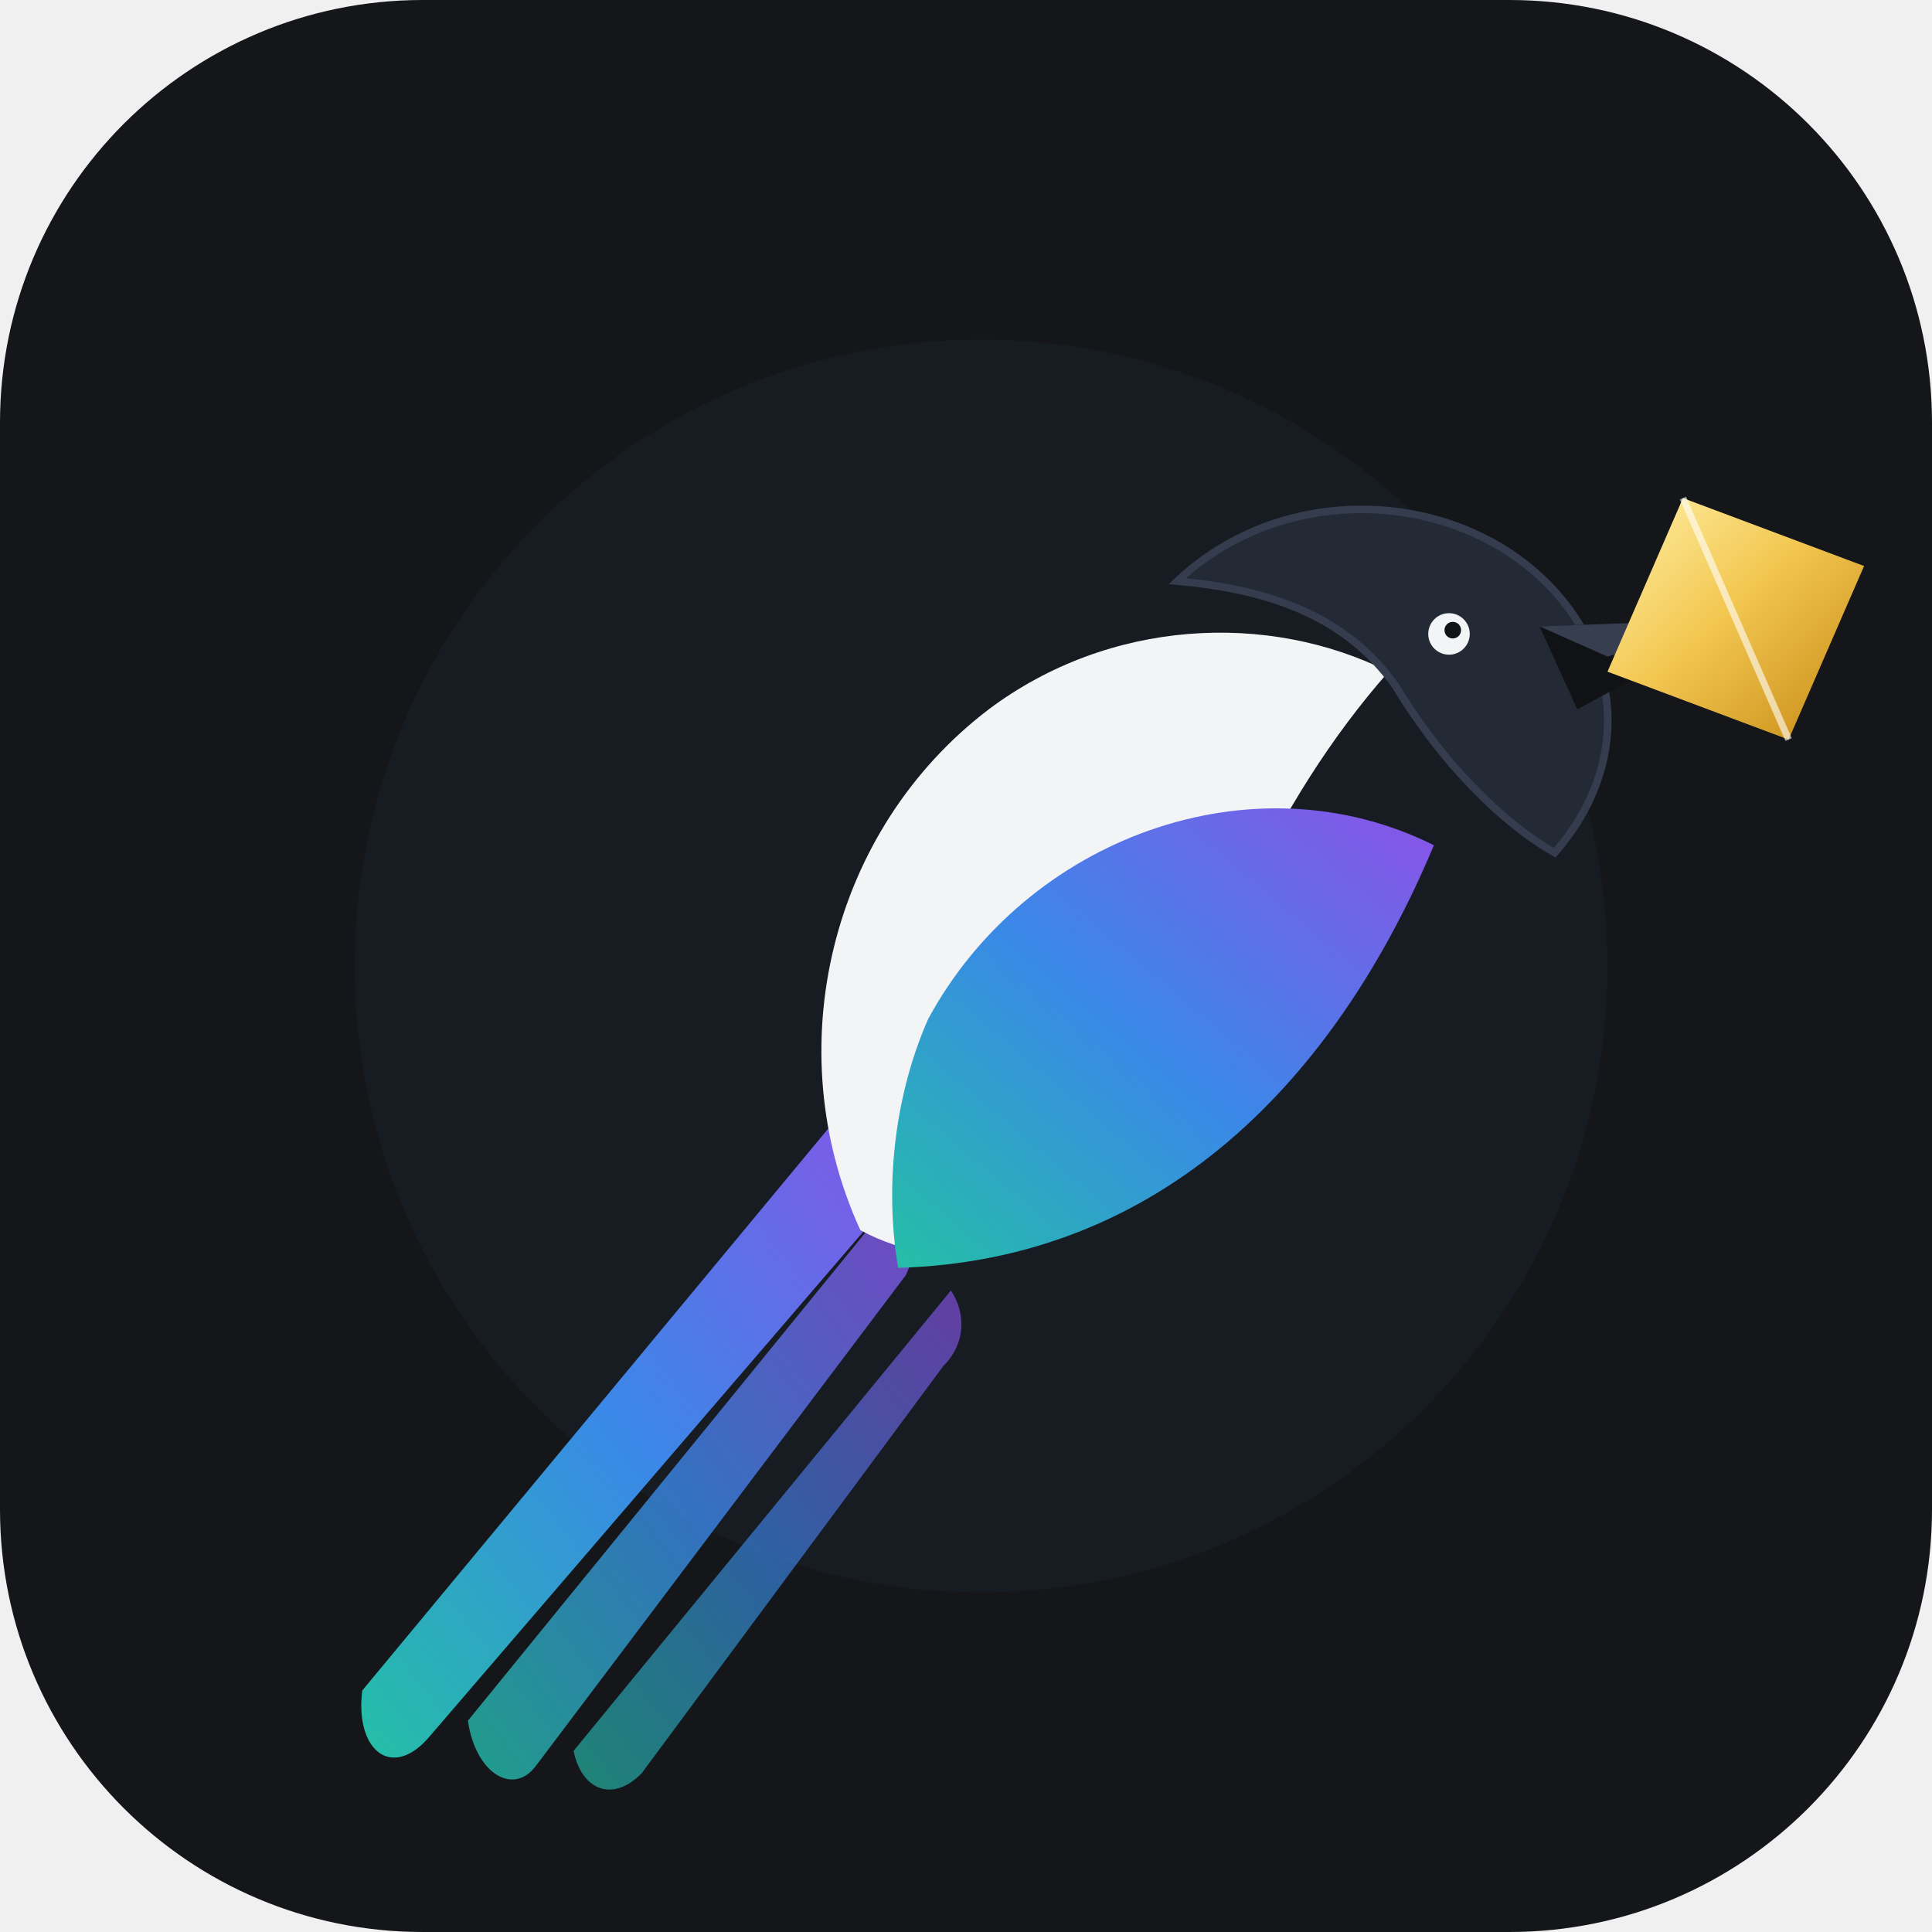
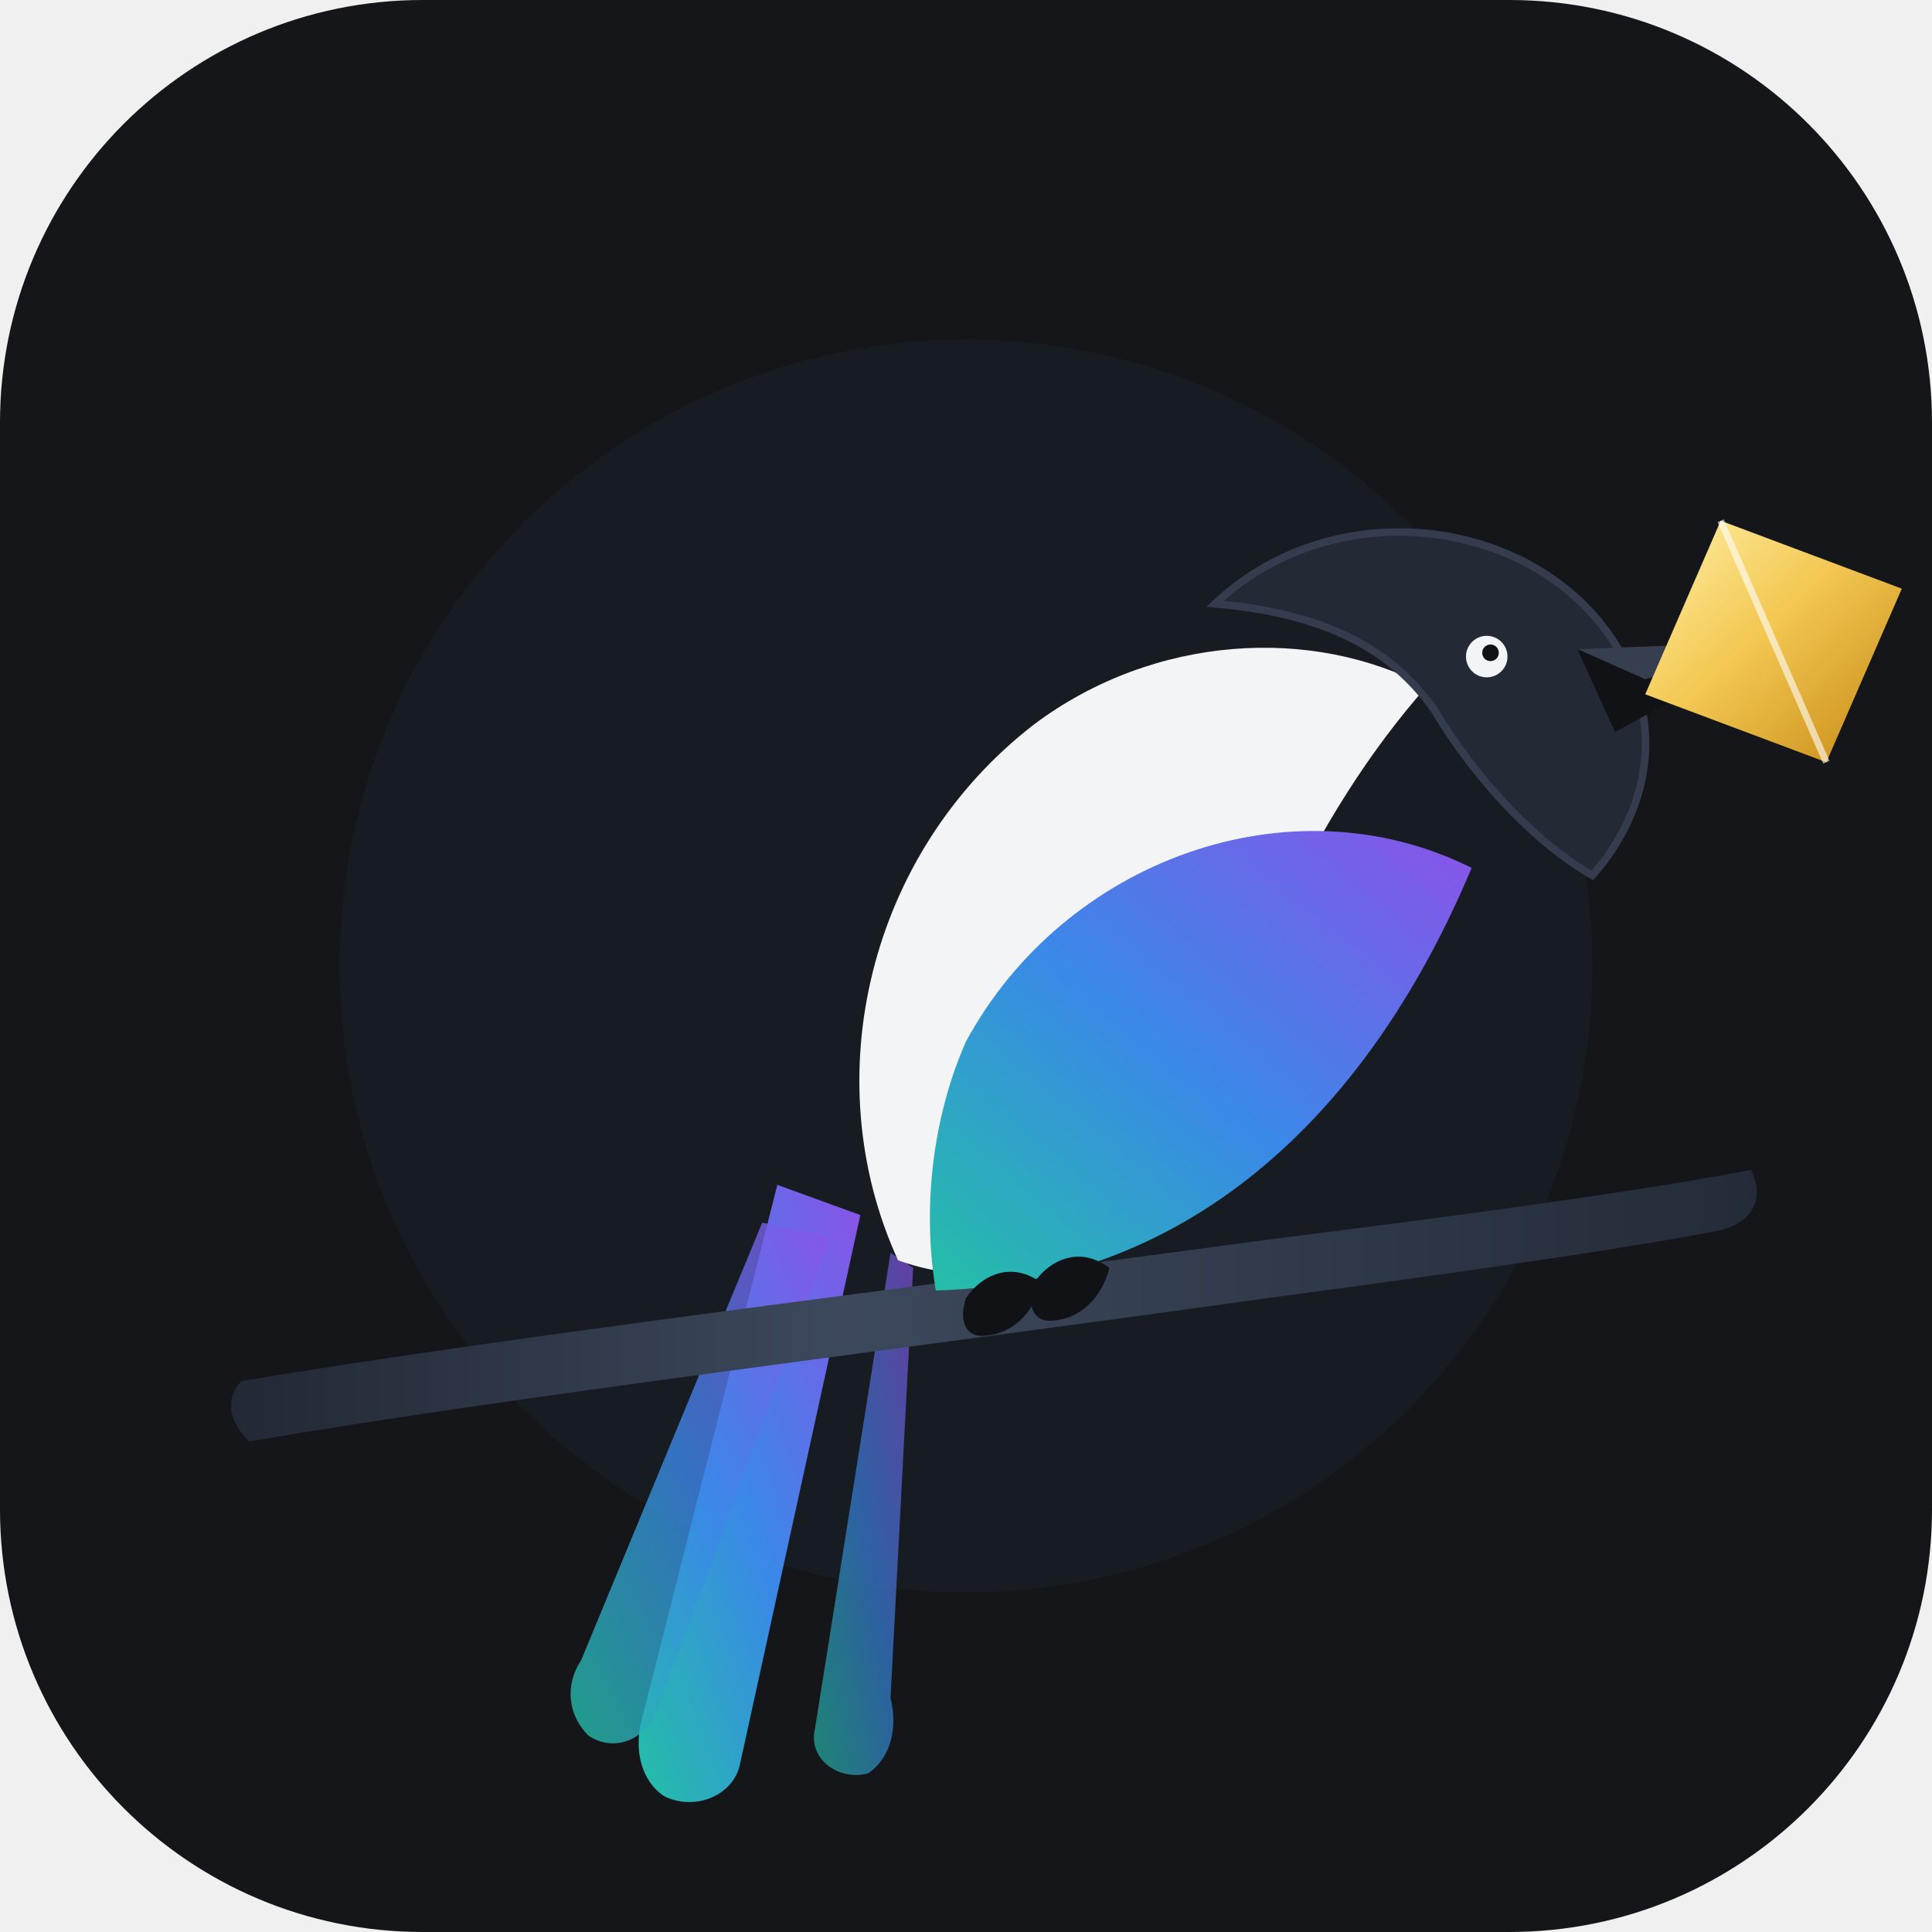
<svg xmlns="http://www.w3.org/2000/svg" viewBox="0 0 512 512" role="img" aria-label="Magpie">
  <defs>
    <linearGradient id="sheen" x1="0%" y1="100%" x2="100%" y2="0%">
      <stop offset="0%" stop-color="#24BFA6" />
      <stop offset="48%" stop-color="#3A88E8" />
      <stop offset="100%" stop-color="#8B52E8" />
    </linearGradient>
    <linearGradient id="gold" x1="0%" y1="0%" x2="1" y2="1">
      <stop offset="0%" stop-color="#FFF1A8" />
      <stop offset="45%" stop-color="#F3C853" />
      <stop offset="100%" stop-color="#C58812" />
    </linearGradient>
+     <linearGradient id="branch-grad" x1="0%" y1="0%" x2="100%" y2="0%">
+       <stop offset="0%" stop-color="#222834" />
+       <stop offset="40%" stop-color="#3C485C" />
+       <stop offset="100%" stop-color="#242B38" />
+     </linearGradient>
  </defs>
  <rect width="512" height="512" rx="112" fill="#14161A" />
-   <circle cx="260" cy="256" r="166" fill="#181C25" opacity="0.7" />
-   <path d="M124 456 L238 316 C242 322 244 330 240 338 L142 468 C136 476 126 470 124 456 Z" fill="url(#sheen)" opacity="0.8" />
-   <path d="M96 448 L232 284 C240 292 242 306 236 318 L114 460 C104 472 94 464 96 448 Z" fill="url(#sheen)" />
-   <path d="M152 464 L252 342 C256 348 256 356 250 362 L170 470 C162 478 154 474 152 464 Z" fill="url(#sheen)" opacity="0.65" />
-   <path d="M228 326 C206 278 220 220 262 188 C294 164 336 162 368 178 C338 212 316 260 306 312 C280 334 250 338 228 326 Z" fill="#F2F4F6" />
-   <path d="M246 270 C272 222 332 200 380 224 C354 286 308 334 238 336 C234 312 238 288 246 270 Z" fill="url(#sheen)" />
-   <path d="M312 154 C346 122 404 132 422 172 C430 190 426 210 412 226 C398 218 382 202 370 182 C356 162 334 156 312 154 Z" fill="#242936" stroke="#353C4D" stroke-width="2" />
-   <path d="M408 166 L462 164 L418 188 Z" fill="#101216" />
-   <path d="M408 166 L462 164 L426 174 Z" fill="#363E50" />
-   <polygon points="446,132 494,150 474,196 426,178" fill="url(#gold)" />
-   <line x1="446" y1="132" x2="474" y2="196" stroke="#FFFFFF" stroke-width="1.8" opacity="0.6" />
-   <circle cx="384" cy="168" r="5.5" fill="#F2F4F6" />
-   <circle cx="385" cy="167" r="2.2" fill="#101216" />
+   <circle cx="256" cy="256" r="166" fill="#181C25" opacity="0.7" />
+   <g fill="url(#sheen)">
+     <path d="M228 322 L196 468 C194 476 184 480 176 476 C170 472 168 464 170 456 L206 314 Z" />
+     <path d="M220 328 L174 454 C170 462 162 464 156 460 C150 454 150 446 154 440 L202 324 Z" opacity="0.8" />
+     <path d="M236 332 L216 458 C214 466 222 472 230 470 C236 466 238 458 236 450 L242 336 Z" opacity="0.65" />
+   </g>
+   <path d="M64 366 C136 354 236 342 340 328 C404 320 444 314 464 310 C468 318 464 324 456 326 C436 330 396 336 336 344 C236 358 136 370 66 382 C60 376 60 370 64 366 Z" fill="url(#branch-grad)" />
+   <path d="M238 334 C216 286 230 226 274 192 C306 168 348 166 378 182 C348 216 326 264 316 316 C290 338 260 342 238 334 Z" fill="#F2F4F6" />
+   <path d="M256 276 C282 228 342 206 390 230 C364 292 318 340 248 342 C244 318 248 294 256 276 Z" fill="url(#sheen)" />
+   <path d="M276 340 C274 348 268 354 260 354 C256 354 254 350 256 344 C260 338 268 334 276 340 Z" fill="#101216" />
+   <path d="M294 336 C292 344 286 350 278 350 C274 350 272 346 274 340 C278 334 286 330 294 336 Z" fill="#101216" />
+   <path d="M322 160 C356 128 414 138 432 178 C440 196 436 216 422 232 C408 224 392 208 380 188 C366 168 344 162 322 160 Z" fill="#242936" stroke="#353C4D" stroke-width="2" />
+   <path d="M418 172 L472 170 L428 194 Z" fill="#101216" />
+   <path d="M418 172 L472 170 L436 180 Z" fill="#363E50" />
+   <polygon points="456,138 504,156 484,202 436,184" fill="url(#gold)" />
+   <line x1="456" y1="138" x2="484" y2="202" stroke="#FFFFFF" stroke-width="1.8" opacity="0.6" />
+   <circle cx="394" cy="174" r="5.5" fill="#F2F4F6" />
+   <circle cx="395" cy="173" r="2.2" fill="#101216" />
</svg>
